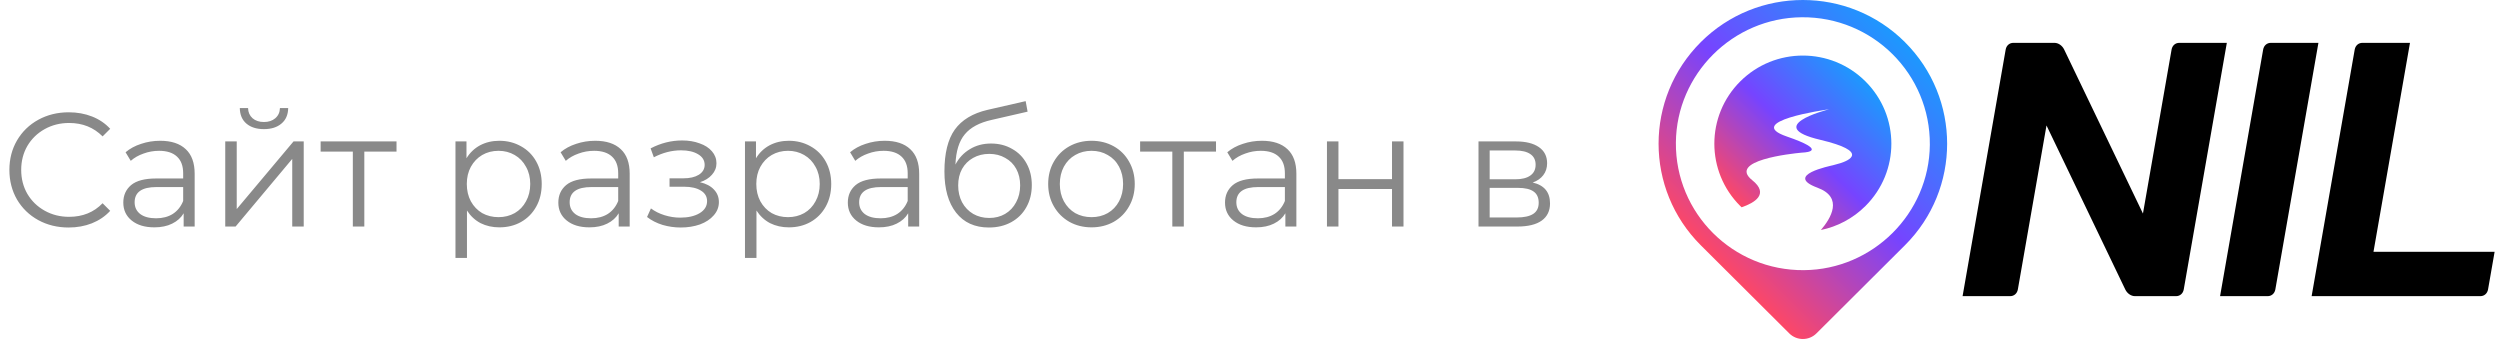
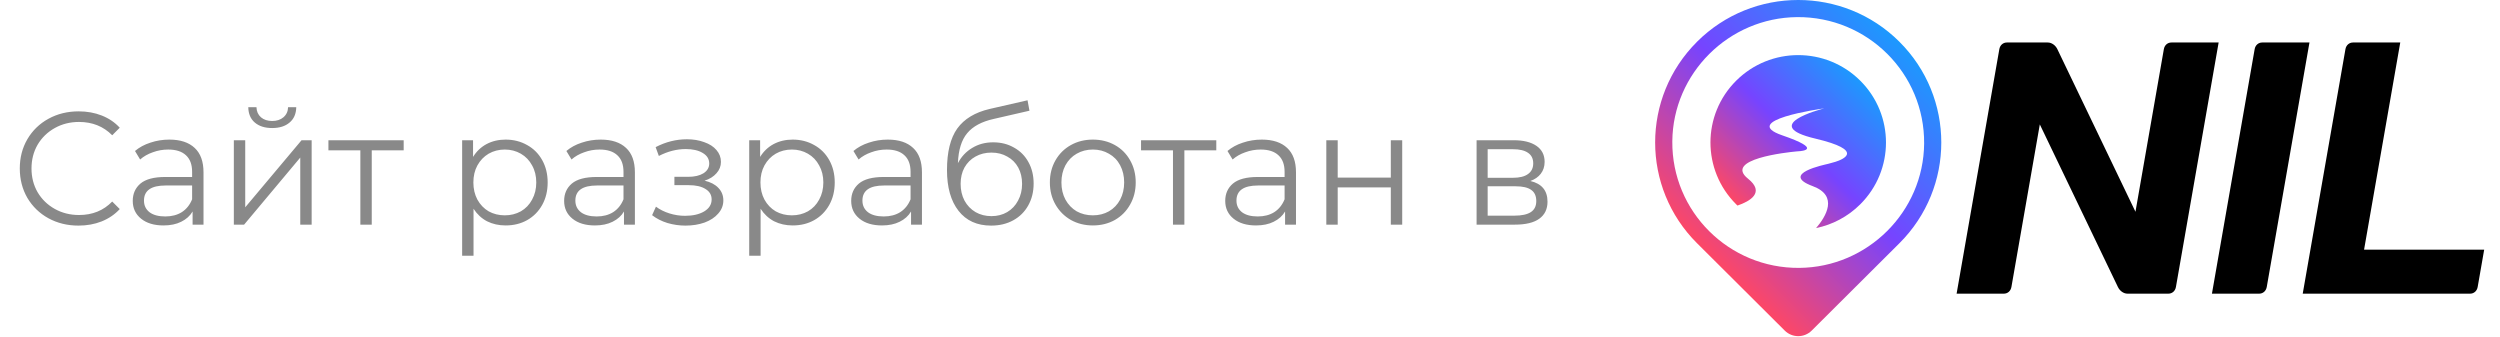
- <svg xmlns="http://www.w3.org/2000/svg" width="309" height="42" viewBox="0 0 309 42" fill="none">
+ <svg xmlns="http://www.w3.org/2000/svg" width="230" height="31" viewBox="0 0 309 42" fill="none">
  <path d="M230.568 10.059C234.84 14.315 234.84 21.209 230.568 25.464C229.002 27.024 227.079 28.013 225.059 28.43C226.283 27.004 227.889 24.404 224.638 23.2C220.457 21.653 226.219 20.515 226.572 20.419C227.405 20.19 227.334 20.212 227.469 20.169C228.432 19.862 231.201 18.751 224.963 17.275C217.984 15.627 225.581 13.636 226.08 13.507C225.512 13.585 215.463 15.019 220.847 16.871C225.905 18.61 223.348 18.829 222.864 18.855C222.786 18.86 222.71 18.865 222.631 18.872C221.405 18.988 213.522 19.831 216.57 22.267C218.737 24 216.828 25.083 215.262 25.623C215.207 25.573 215.153 25.52 215.098 25.464C210.825 21.209 210.825 14.315 215.098 10.059C219.37 5.805 226.296 5.805 230.568 10.059Z" fill="url(#paint0_linear_2_1880)" />
  <path d="M235.444 5.204V5.201C228.48 -1.734 217.186 -1.734 210.223 5.201V5.204C203.259 12.139 203.259 23.385 210.223 30.32L221.152 41.205C222.079 42.131 223.587 42.131 224.514 41.205L235.444 30.32C242.407 23.385 242.407 12.139 235.444 5.204ZM222.969 33.391C214.193 33.467 207.065 26.365 207.139 17.625C207.212 9.141 214.176 2.206 222.698 2.133C231.473 2.059 238.601 9.159 238.528 17.898C238.454 26.383 231.491 33.318 222.969 33.391Z" fill="url(#paint1_linear_2_1880)" />
  <path d="M275.236 5.297L269.912 35.771C269.826 36.271 269.448 36.604 268.967 36.604H263.878C263.397 36.604 262.92 36.271 262.68 35.771L252.947 15.506L249.407 35.771C249.318 36.271 248.943 36.604 248.461 36.604H242.575L247.901 6.128C247.987 5.63 248.365 5.297 248.844 5.297H253.935C254.414 5.297 254.893 5.63 255.133 6.128L264.869 26.395L268.407 6.128C268.495 5.63 268.87 5.297 269.352 5.297H275.236Z" fill="black" />
  <path d="M286.557 5.297L281.233 35.771C281.144 36.271 280.767 36.604 280.288 36.604H274.401L279.725 6.13C279.811 5.63 280.189 5.297 280.67 5.297H286.557Z" fill="black" />
  <path d="M308.334 31.12L307.523 35.771C307.435 36.271 307.057 36.604 306.578 36.604H285.718V36.601L291.042 6.128C291.131 5.63 291.508 5.297 291.987 5.297H297.874L293.363 31.12H308.334Z" fill="black" />
  <path d="M8.48 28.12C7.093 28.12 5.84 27.813 4.72 27.2C3.613 26.587 2.74 25.74 2.1 24.66C1.473 23.567 1.16 22.347 1.16 21C1.16 19.653 1.473 18.44 2.1 17.36C2.74 16.267 3.62 15.413 4.74 14.8C5.86 14.187 7.113 13.88 8.5 13.88C9.54 13.88 10.5 14.053 11.38 14.4C12.26 14.747 13.007 15.253 13.62 15.92L12.68 16.86C11.587 15.753 10.207 15.2 8.54 15.2C7.433 15.2 6.427 15.453 5.52 15.96C4.613 16.467 3.9 17.16 3.38 18.04C2.873 18.92 2.62 19.907 2.62 21C2.62 22.093 2.873 23.08 3.38 23.96C3.9 24.84 4.613 25.533 5.52 26.04C6.427 26.547 7.433 26.8 8.54 26.8C10.22 26.8 11.6 26.24 12.68 25.12L13.62 26.06C13.007 26.727 12.253 27.24 11.36 27.6C10.48 27.947 9.52 28.12 8.48 28.12ZM19.8 17.4C21.174 17.4 22.227 17.747 22.96 18.44C23.694 19.12 24.06 20.133 24.06 21.48V28H22.7V26.36C22.38 26.907 21.907 27.333 21.28 27.64C20.667 27.947 19.933 28.1 19.08 28.1C17.907 28.1 16.974 27.82 16.28 27.26C15.587 26.7 15.24 25.96 15.24 25.04C15.24 24.147 15.56 23.427 16.2 22.88C16.854 22.333 17.887 22.06 19.3 22.06H22.64V21.42C22.64 20.513 22.387 19.827 21.88 19.36C21.373 18.88 20.634 18.64 19.66 18.64C18.994 18.64 18.354 18.753 17.74 18.98C17.127 19.193 16.6 19.493 16.16 19.88L15.52 18.82C16.053 18.367 16.694 18.02 17.44 17.78C18.187 17.527 18.974 17.4 19.8 17.4ZM19.3 26.98C20.1 26.98 20.787 26.8 21.36 26.44C21.933 26.067 22.36 25.533 22.64 24.84V23.12H19.34C17.54 23.12 16.64 23.747 16.64 25C16.64 25.613 16.873 26.1 17.34 26.46C17.807 26.807 18.46 26.98 19.3 26.98ZM27.84 17.48H29.26V25.84L36.28 17.48H37.54V28H36.12V19.64L29.12 28H27.84V17.48ZM32.62 15.96C31.714 15.96 30.994 15.733 30.46 15.28C29.927 14.827 29.654 14.187 29.64 13.36H30.66C30.674 13.88 30.86 14.3 31.22 14.62C31.58 14.927 32.047 15.08 32.62 15.08C33.194 15.08 33.66 14.927 34.02 14.62C34.394 14.3 34.587 13.88 34.6 13.36H35.62C35.607 14.187 35.327 14.827 34.78 15.28C34.247 15.733 33.527 15.96 32.62 15.96ZM49.01 18.74H45.03V28H43.61V18.74H39.63V17.48H49.01V18.74ZM61.717 17.4C62.704 17.4 63.597 17.627 64.397 18.08C65.197 18.52 65.824 19.147 66.277 19.96C66.731 20.773 66.957 21.7 66.957 22.74C66.957 23.793 66.731 24.727 66.277 25.54C65.824 26.353 65.197 26.987 64.397 27.44C63.611 27.88 62.717 28.1 61.717 28.1C60.864 28.1 60.091 27.927 59.397 27.58C58.717 27.22 58.157 26.7 57.717 26.02V31.88H56.297V17.48H57.657V19.56C58.084 18.867 58.644 18.333 59.337 17.96C60.044 17.587 60.837 17.4 61.717 17.4ZM61.617 26.84C62.351 26.84 63.017 26.673 63.617 26.34C64.217 25.993 64.684 25.507 65.017 24.88C65.364 24.253 65.537 23.54 65.537 22.74C65.537 21.94 65.364 21.233 65.017 20.62C64.684 19.993 64.217 19.507 63.617 19.16C63.017 18.813 62.351 18.64 61.617 18.64C60.871 18.64 60.197 18.813 59.597 19.16C59.011 19.507 58.544 19.993 58.197 20.62C57.864 21.233 57.697 21.94 57.697 22.74C57.697 23.54 57.864 24.253 58.197 24.88C58.544 25.507 59.011 25.993 59.597 26.34C60.197 26.673 60.871 26.84 61.617 26.84ZM73.57 17.4C74.943 17.4 75.996 17.747 76.73 18.44C77.463 19.12 77.83 20.133 77.83 21.48V28H76.47V26.36C76.15 26.907 75.676 27.333 75.05 27.64C74.436 27.947 73.703 28.1 72.85 28.1C71.676 28.1 70.743 27.82 70.05 27.26C69.356 26.7 69.01 25.96 69.01 25.04C69.01 24.147 69.33 23.427 69.97 22.88C70.623 22.333 71.656 22.06 73.07 22.06H76.41V21.42C76.41 20.513 76.156 19.827 75.65 19.36C75.143 18.88 74.403 18.64 73.43 18.64C72.763 18.64 72.123 18.753 71.51 18.98C70.896 19.193 70.37 19.493 69.93 19.88L69.29 18.82C69.823 18.367 70.463 18.02 71.21 17.78C71.956 17.527 72.743 17.4 73.57 17.4ZM73.07 26.98C73.87 26.98 74.556 26.8 75.13 26.44C75.703 26.067 76.13 25.533 76.41 24.84V23.12H73.11C71.31 23.12 70.41 23.747 70.41 25C70.41 25.613 70.643 26.1 71.11 26.46C71.576 26.807 72.23 26.98 73.07 26.98ZM86.515 22.52C87.262 22.693 87.835 22.993 88.235 23.42C88.648 23.847 88.855 24.367 88.855 24.98C88.855 25.593 88.642 26.14 88.215 26.62C87.802 27.1 87.235 27.473 86.515 27.74C85.795 27.993 85.002 28.12 84.135 28.12C83.375 28.12 82.628 28.013 81.895 27.8C81.162 27.573 80.522 27.247 79.975 26.82L80.455 25.76C80.935 26.12 81.495 26.4 82.135 26.6C82.775 26.8 83.422 26.9 84.075 26.9C85.048 26.9 85.842 26.72 86.455 26.36C87.082 25.987 87.395 25.487 87.395 24.86C87.395 24.3 87.142 23.867 86.635 23.56C86.128 23.24 85.435 23.08 84.555 23.08H82.755V22.04H84.475C85.262 22.04 85.895 21.893 86.375 21.6C86.855 21.293 87.095 20.887 87.095 20.38C87.095 19.82 86.822 19.38 86.275 19.06C85.742 18.74 85.042 18.58 84.175 18.58C83.042 18.58 81.922 18.867 80.815 19.44L80.415 18.34C81.668 17.687 82.968 17.36 84.315 17.36C85.115 17.36 85.835 17.48 86.475 17.72C87.128 17.947 87.635 18.273 87.995 18.7C88.368 19.127 88.555 19.62 88.555 20.18C88.555 20.713 88.368 21.187 87.995 21.6C87.635 22.013 87.142 22.32 86.515 22.52ZM97.499 17.4C98.485 17.4 99.379 17.627 100.179 18.08C100.979 18.52 101.605 19.147 102.059 19.96C102.512 20.773 102.739 21.7 102.739 22.74C102.739 23.793 102.512 24.727 102.059 25.54C101.605 26.353 100.979 26.987 100.179 27.44C99.392 27.88 98.499 28.1 97.499 28.1C96.645 28.1 95.872 27.927 95.179 27.58C94.499 27.22 93.939 26.7 93.499 26.02V31.88H92.079V17.48H93.439V19.56C93.865 18.867 94.425 18.333 95.119 17.96C95.825 17.587 96.619 17.4 97.499 17.4ZM97.399 26.84C98.132 26.84 98.799 26.673 99.399 26.34C99.999 25.993 100.465 25.507 100.799 24.88C101.145 24.253 101.319 23.54 101.319 22.74C101.319 21.94 101.145 21.233 100.799 20.62C100.465 19.993 99.999 19.507 99.399 19.16C98.799 18.813 98.132 18.64 97.399 18.64C96.652 18.64 95.979 18.813 95.379 19.16C94.792 19.507 94.325 19.993 93.979 20.62C93.645 21.233 93.479 21.94 93.479 22.74C93.479 23.54 93.645 24.253 93.979 24.88C94.325 25.507 94.792 25.993 95.379 26.34C95.979 26.673 96.652 26.84 97.399 26.84ZM109.351 17.4C110.724 17.4 111.778 17.747 112.511 18.44C113.244 19.12 113.611 20.133 113.611 21.48V28H112.251V26.36C111.931 26.907 111.458 27.333 110.831 27.64C110.218 27.947 109.484 28.1 108.631 28.1C107.458 28.1 106.524 27.82 105.831 27.26C105.138 26.7 104.791 25.96 104.791 25.04C104.791 24.147 105.111 23.427 105.751 22.88C106.404 22.333 107.438 22.06 108.851 22.06H112.191V21.42C112.191 20.513 111.938 19.827 111.431 19.36C110.924 18.88 110.184 18.64 109.211 18.64C108.544 18.64 107.904 18.753 107.291 18.98C106.678 19.193 106.151 19.493 105.711 19.88L105.071 18.82C105.604 18.367 106.244 18.02 106.991 17.78C107.738 17.527 108.524 17.4 109.351 17.4ZM108.851 26.98C109.651 26.98 110.338 26.8 110.911 26.44C111.484 26.067 111.911 25.533 112.191 24.84V23.12H108.891C107.091 23.12 106.191 23.747 106.191 25C106.191 25.613 106.424 26.1 106.891 26.46C107.358 26.807 108.011 26.98 108.851 26.98ZM122.491 17.74C123.464 17.74 124.331 17.96 125.091 18.4C125.864 18.827 126.464 19.433 126.891 20.22C127.318 20.993 127.531 21.88 127.531 22.88C127.531 23.907 127.304 24.82 126.851 25.62C126.411 26.407 125.791 27.02 124.991 27.46C124.191 27.9 123.271 28.12 122.231 28.12C120.484 28.12 119.131 27.507 118.171 26.28C117.211 25.053 116.731 23.36 116.731 21.2C116.731 18.947 117.158 17.22 118.011 16.02C118.878 14.82 120.224 14.007 122.051 13.58L126.771 12.5L127.011 13.8L122.571 14.82C121.064 15.153 119.958 15.747 119.251 16.6C118.544 17.44 118.158 18.687 118.091 20.34C118.518 19.527 119.111 18.893 119.871 18.44C120.631 17.973 121.504 17.74 122.491 17.74ZM122.271 26.94C123.004 26.94 123.658 26.773 124.231 26.44C124.818 26.093 125.271 25.613 125.591 25C125.924 24.387 126.091 23.693 126.091 22.92C126.091 22.147 125.931 21.467 125.611 20.88C125.291 20.293 124.838 19.84 124.251 19.52C123.678 19.187 123.018 19.02 122.271 19.02C121.524 19.02 120.858 19.187 120.271 19.52C119.698 19.84 119.244 20.293 118.911 20.88C118.591 21.467 118.431 22.147 118.431 22.92C118.431 23.693 118.591 24.387 118.911 25C119.244 25.613 119.704 26.093 120.291 26.44C120.878 26.773 121.538 26.94 122.271 26.94ZM134.915 28.1C133.901 28.1 132.988 27.873 132.175 27.42C131.361 26.953 130.721 26.313 130.255 25.5C129.788 24.687 129.555 23.767 129.555 22.74C129.555 21.713 129.788 20.793 130.255 19.98C130.721 19.167 131.361 18.533 132.175 18.08C132.988 17.627 133.901 17.4 134.915 17.4C135.928 17.4 136.841 17.627 137.655 18.08C138.468 18.533 139.101 19.167 139.555 19.98C140.021 20.793 140.255 21.713 140.255 22.74C140.255 23.767 140.021 24.687 139.555 25.5C139.101 26.313 138.468 26.953 137.655 27.42C136.841 27.873 135.928 28.1 134.915 28.1ZM134.915 26.84C135.661 26.84 136.328 26.673 136.915 26.34C137.515 25.993 137.981 25.507 138.315 24.88C138.648 24.253 138.815 23.54 138.815 22.74C138.815 21.94 138.648 21.227 138.315 20.6C137.981 19.973 137.515 19.493 136.915 19.16C136.328 18.813 135.661 18.64 134.915 18.64C134.168 18.64 133.495 18.813 132.895 19.16C132.308 19.493 131.841 19.973 131.495 20.6C131.161 21.227 130.995 21.94 130.995 22.74C130.995 23.54 131.161 24.253 131.495 24.88C131.841 25.507 132.308 25.993 132.895 26.34C133.495 26.673 134.168 26.84 134.915 26.84ZM150.299 18.74H146.319V28H144.899V18.74H140.919V17.48H150.299V18.74ZM155.972 17.4C157.345 17.4 158.399 17.747 159.132 18.44C159.865 19.12 160.232 20.133 160.232 21.48V28H158.872V26.36C158.552 26.907 158.079 27.333 157.452 27.64C156.839 27.947 156.105 28.1 155.252 28.1C154.079 28.1 153.145 27.82 152.452 27.26C151.759 26.7 151.412 25.96 151.412 25.04C151.412 24.147 151.732 23.427 152.372 22.88C153.025 22.333 154.059 22.06 155.472 22.06H158.812V21.42C158.812 20.513 158.559 19.827 158.052 19.36C157.545 18.88 156.805 18.64 155.832 18.64C155.165 18.64 154.525 18.753 153.912 18.98C153.299 19.193 152.772 19.493 152.332 19.88L151.692 18.82C152.225 18.367 152.865 18.02 153.612 17.78C154.359 17.527 155.145 17.4 155.972 17.4ZM155.472 26.98C156.272 26.98 156.959 26.8 157.532 26.44C158.105 26.067 158.532 25.533 158.812 24.84V23.12H155.512C153.712 23.12 152.812 23.747 152.812 25C152.812 25.613 153.045 26.1 153.512 26.46C153.979 26.807 154.632 26.98 155.472 26.98ZM164.012 17.48H165.432V22.14H172.052V17.48H173.472V28H172.052V23.36H165.432V28H164.012V17.48ZM189.443 22.56C190.869 22.893 191.583 23.753 191.583 25.14C191.583 26.06 191.243 26.767 190.563 27.26C189.883 27.753 188.869 28 187.523 28H182.743V17.48H187.383C188.583 17.48 189.523 17.713 190.203 18.18C190.883 18.647 191.223 19.313 191.223 20.18C191.223 20.753 191.063 21.247 190.743 21.66C190.436 22.06 190.003 22.36 189.443 22.56ZM184.123 22.16H187.283C188.096 22.16 188.716 22.007 189.143 21.7C189.583 21.393 189.803 20.947 189.803 20.36C189.803 19.773 189.583 19.333 189.143 19.04C188.716 18.747 188.096 18.6 187.283 18.6H184.123V22.16ZM187.463 26.88C188.369 26.88 189.049 26.733 189.503 26.44C189.956 26.147 190.183 25.687 190.183 25.06C190.183 24.433 189.976 23.973 189.563 23.68C189.149 23.373 188.496 23.22 187.603 23.22H184.123V26.88H187.463Z" fill="#898989" />
  <defs>
    <linearGradient id="paint0_linear_2_1880" x1="215.098" y1="25.465" x2="230.504" y2="9.996" gradientUnits="userSpaceOnUse">
      <stop stop-color="#FD4766" />
      <stop offset="0.5" stop-color="#7644FF" />
      <stop offset="1" stop-color="#1C99FE" />
    </linearGradient>
    <linearGradient id="paint1_linear_2_1880" x1="210.223" y1="30.32" x2="235.341" y2="5.099" gradientUnits="userSpaceOnUse">
      <stop stop-color="#FD4766" />
      <stop offset="0.5" stop-color="#7644FF" />
      <stop offset="1" stop-color="#1C99FE" />
    </linearGradient>
  </defs>
</svg>
